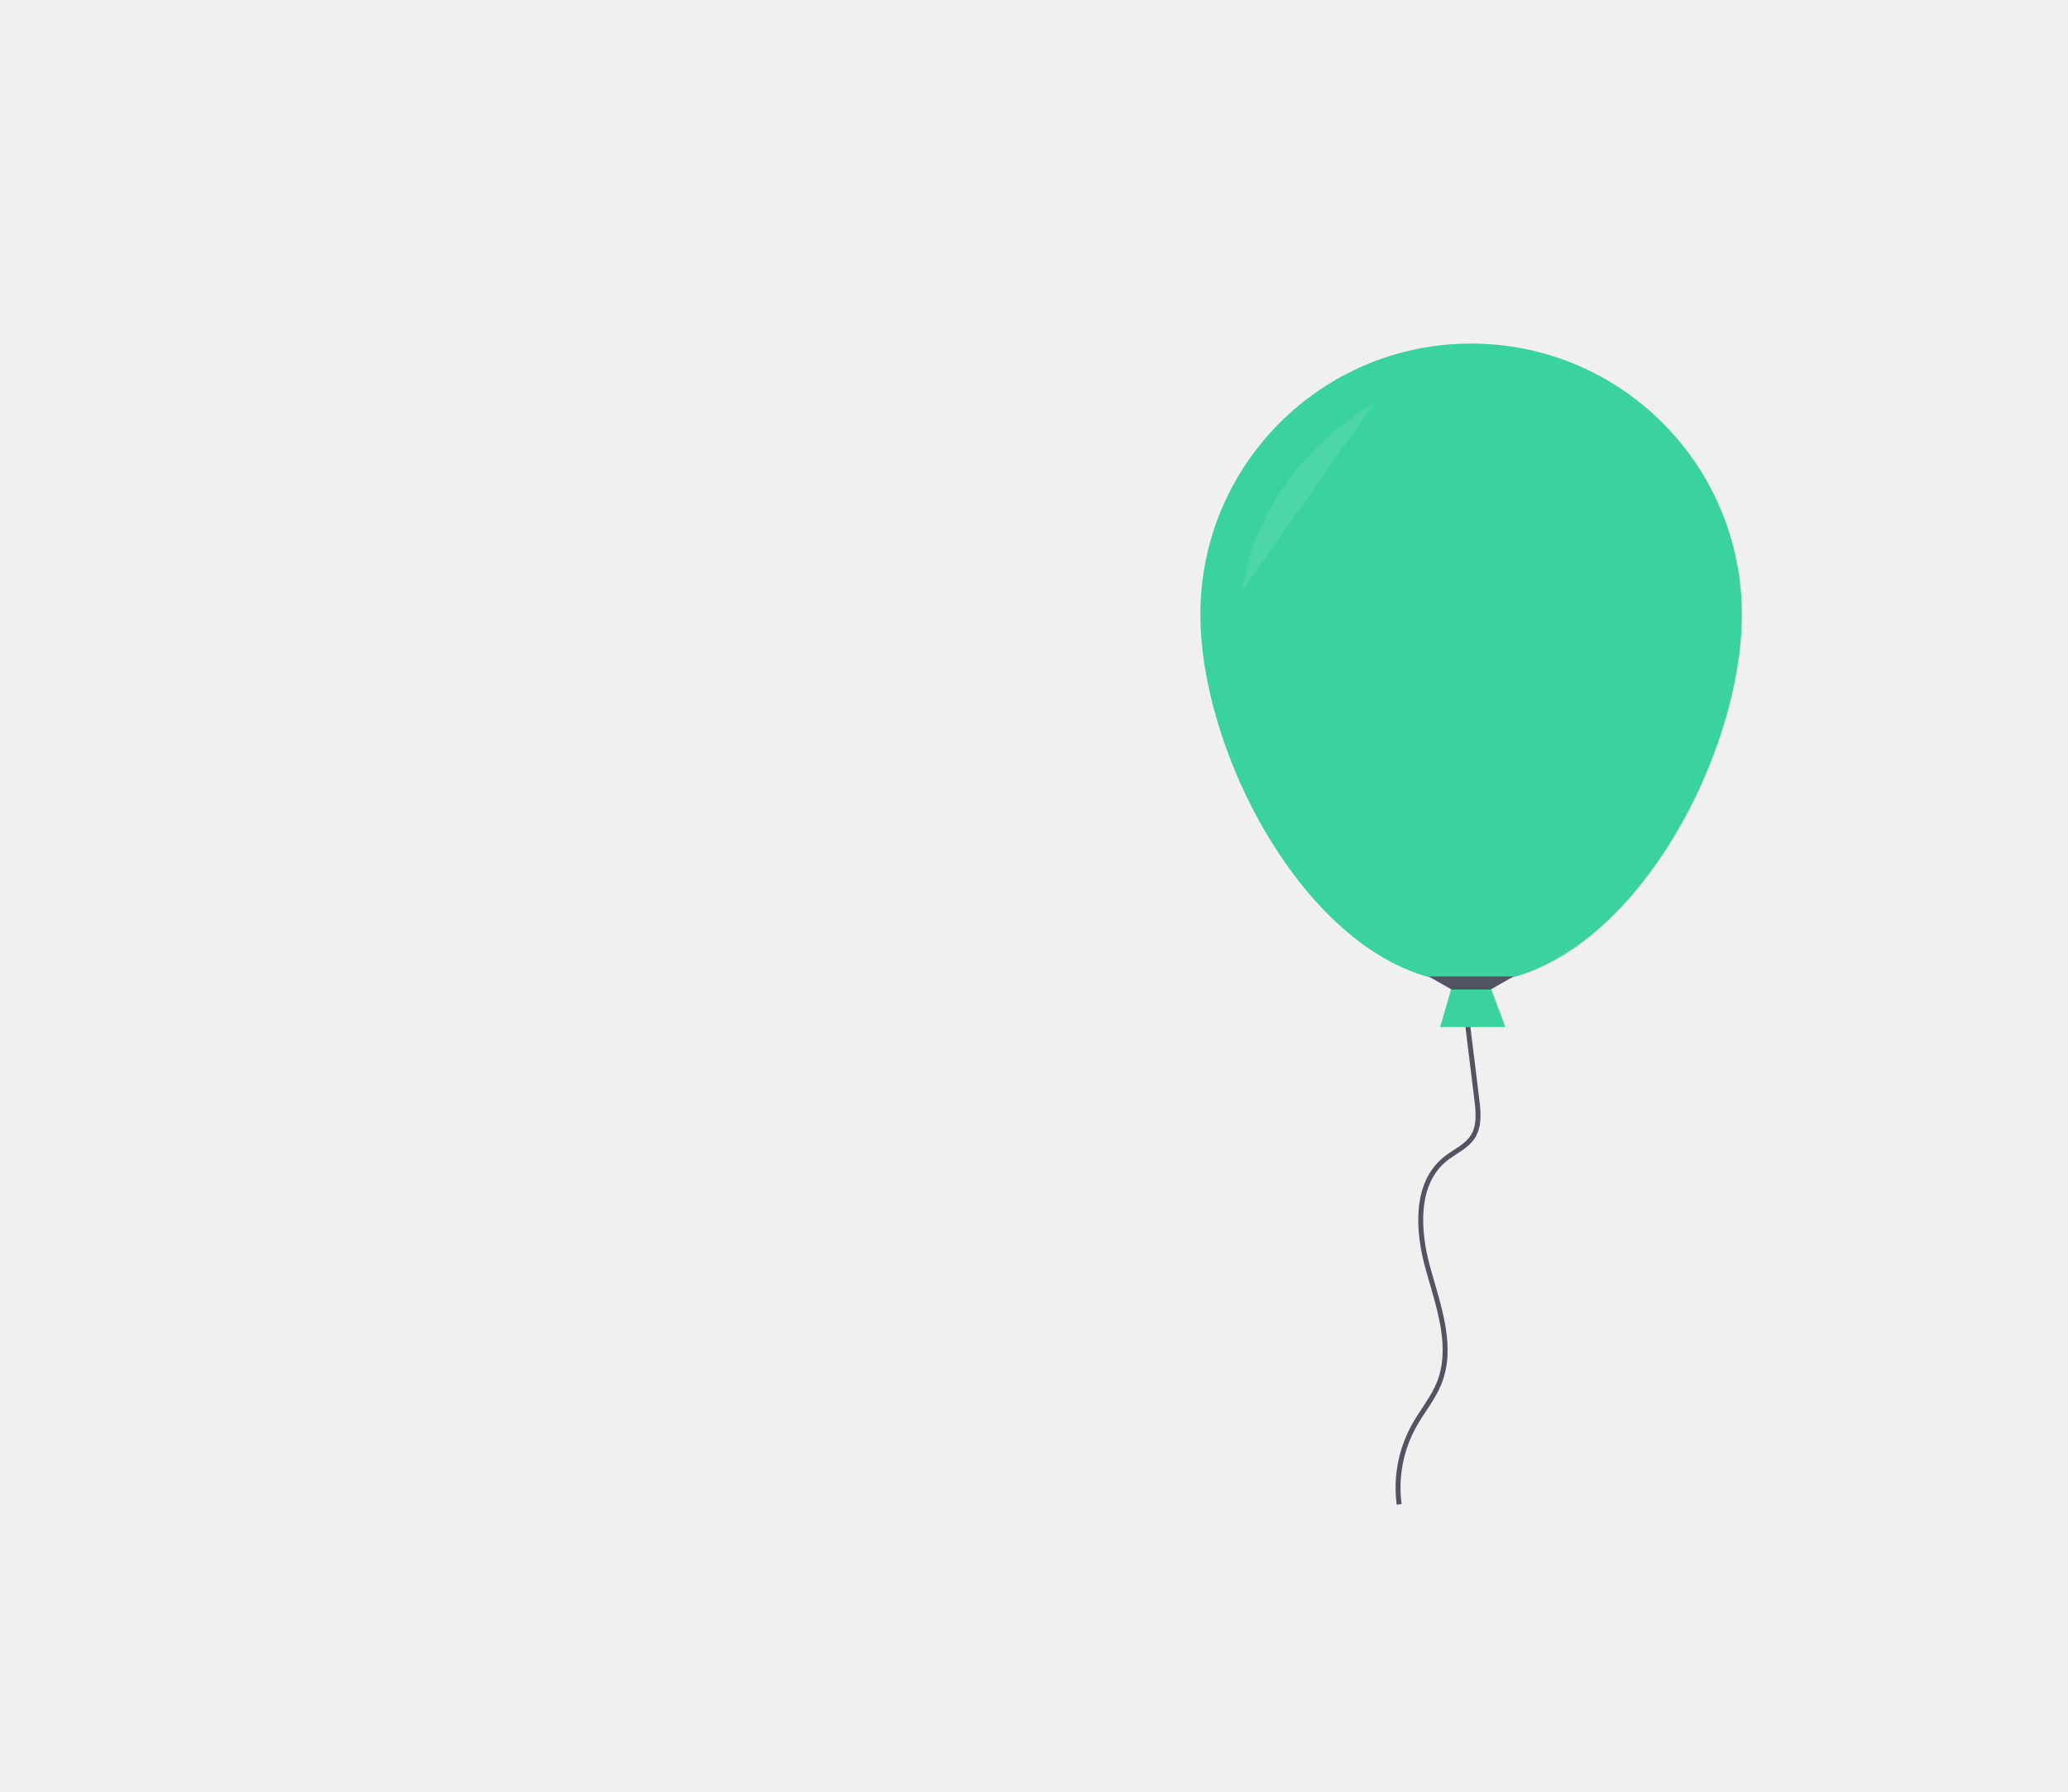
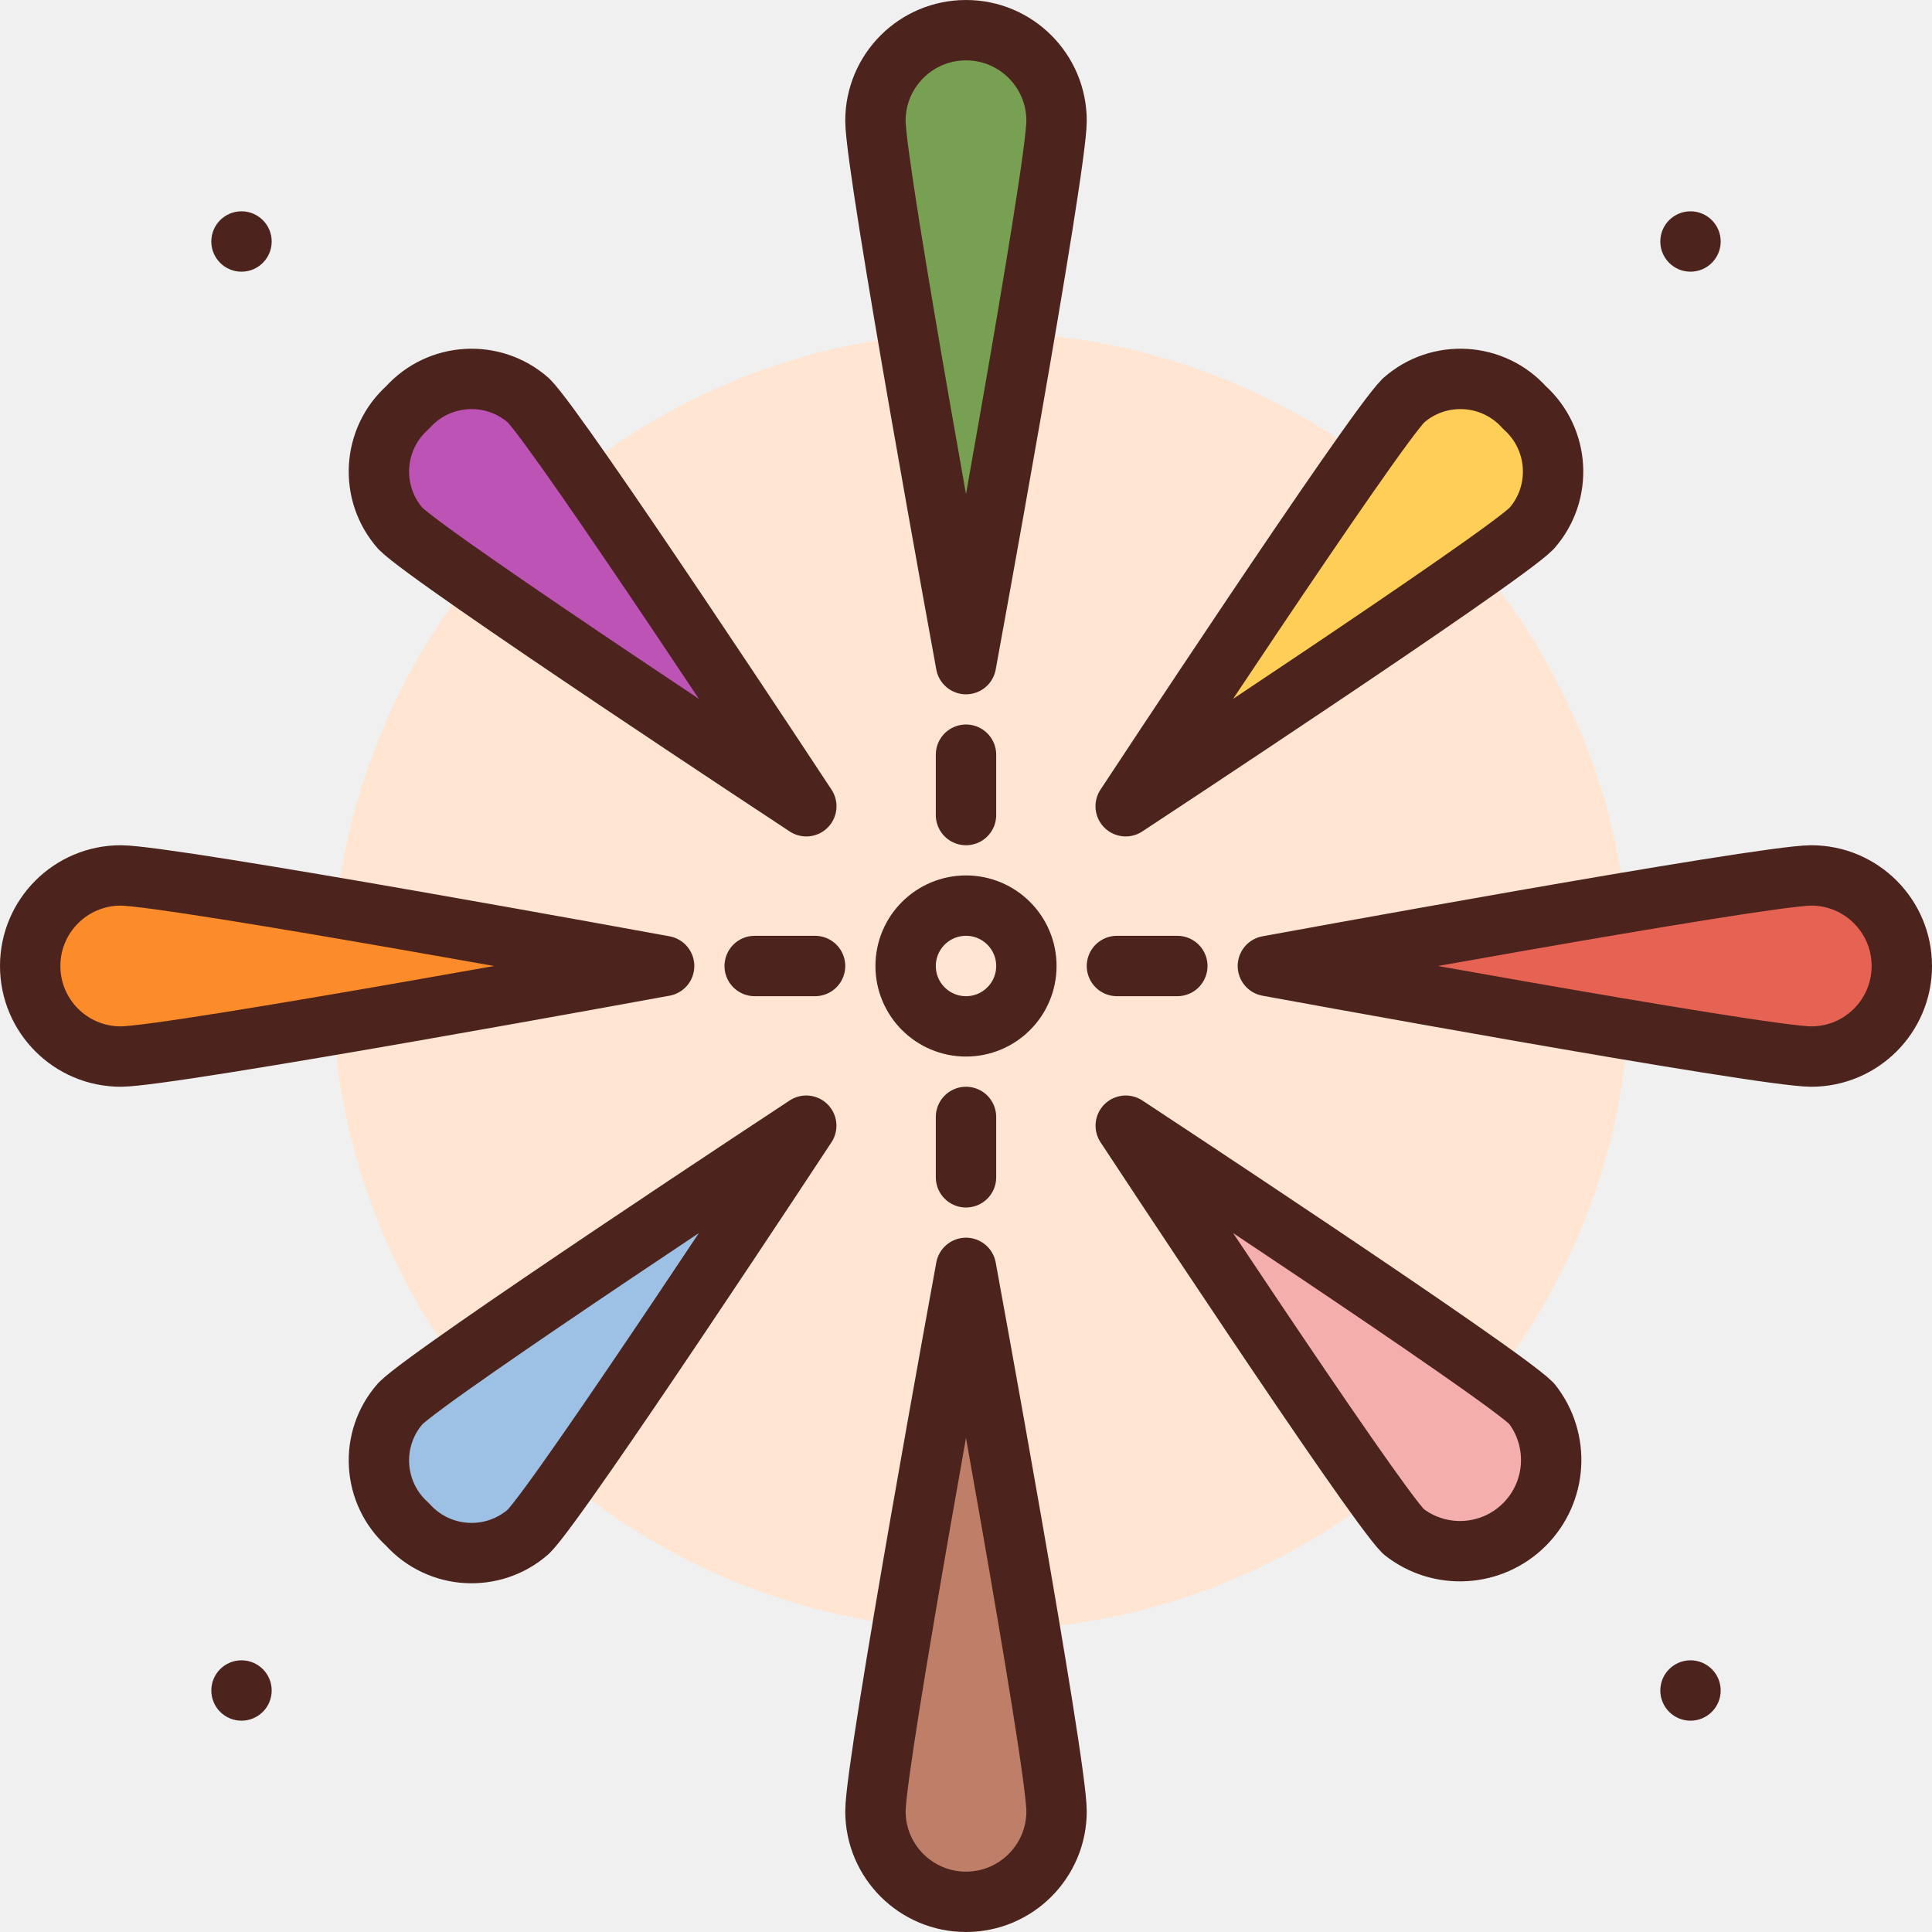
- <svg xmlns="http://www.w3.org/2000/svg" id="683d3690-e1ab-45db-97b8-9484a1649262" data-name="Layer 1" width="839.2" height="727.08" viewBox="0 0 839.2 727.08">
-   <path d="M775,494.28l4.7,38.31c.62,5.09,1.15,10.64-1.58,15-2.59,4.11-7.45,6.07-11.23,9.11-12.41,10-11.28,29.11-7,44.45s10.44,31.82,4.49,46.58c-2.46,6.09-6.8,11.22-10,16.94a51.87,51.87,0,0,0-6.2,32.18" transform="translate(-180.4 -86.46)" fill="none" stroke="#535461" stroke-miterlimit="10" stroke-width="2" />
-   <polygon points="610.89 416.71 584.41 416.71 589.05 400.82 604.93 400.82 610.89 416.71" fill="#3ad29f" />
-   <path d="M887.25,335.72c0,60.68-49.19,149.57-109.86,149.57S667.52,396.4,667.52,335.72a109.86,109.86,0,1,1,219.73,0Z" transform="translate(-180.4 -86.46)" fill="#3ad29f" />
-   <polygon points="604.93 401.48 589.05 401.48 579.78 396.19 614.2 396.19 604.93 401.48" fill="#535461" />
-   <path d="M737.68,250.34s-46.33,25.15-52.95,75.45" transform="translate(-180.4 -86.46)" fill="#fff" opacity="0.1" />
+ <svg xmlns="http://www.w3.org/2000/svg" width="800px" height="800px" viewBox="0 0 64 64">
+   <g id="fireworks">
+     <circle cx="32.5" cy="32.5" r="21.5" style="fill:#ffe5d2" />
+     <path d="M35,4a3,3,0,0,0-6,0c0,1.657,3,18,3,18S35,5.657,35,4Z" style="fill:#77a052;stroke:#4c241d;stroke-linecap:round;stroke-linejoin:round;stroke-width:2px" />
+     <line x1="32" y1="25" x2="32" y2="27" style="fill:none;stroke:#4c241d;stroke-linecap:round;stroke-linejoin:round;stroke-width:2px" />
+     <path d="M35,60a3,3,0,0,1-6,0c0-1.657,3-18,3-18S35,58.343,35,60Z" style="fill:#bf7e68;stroke:#4c241d;stroke-linecap:round;stroke-linejoin:round;stroke-width:2px" />
+     <path d="M4,29a3,3,0,0,0,0,6c1.657,0,18-3,18-3S5.657,29,4,29Z" style="fill:#fc8c29;stroke:#4c241d;stroke-linecap:round;stroke-linejoin:round;stroke-width:2px" />
+     <path d="M60,29a3,3,0,0,1,0,6c-1.657,0-18-3-18-3S58.343,29,60,29Z" style="fill:#e66353;stroke:#4c241d;stroke-linecap:round;stroke-linejoin:round;stroke-width:2px" />
+     <path d="M17.508,13.266A2.848,2.848,0,0,0,13.5,13.5a2.848,2.848,0,0,0-.234,4.008c1.042,1.043,13.444,9.2,13.444,9.2S18.551,14.308,17.508,13.266Z" style="fill:#bd53b5;stroke:#4c241d;stroke-linecap:round;stroke-linejoin:round;stroke-width:2px" />
+     <path d="M50.734,46.492a3.02,3.02,0,0,1-4.242,4.242c-1.043-1.042-9.2-13.444-9.2-13.444S49.692,45.449,50.734,46.492Z" style="fill:#f4aeab;stroke:#4c241d;stroke-linecap:round;stroke-linejoin:round;stroke-width:2px" />
+     <path d="M13.266,46.492A2.848,2.848,0,0,0,13.5,50.5a2.848,2.848,0,0,0,4.008.234c1.043-1.042,9.2-13.444,9.2-13.444S14.308,45.449,13.266,46.492Z" style="fill:#9dc1e4;stroke:#4c241d;stroke-linecap:round;stroke-linejoin:round;stroke-width:2px" />
+     <path d="M46.492,13.266A2.848,2.848,0,0,1,50.5,13.5a2.848,2.848,0,0,1,.234,4.008c-1.042,1.043-13.444,9.2-13.444,9.2S45.449,14.308,46.492,13.266Z" style="fill:#ffce56;stroke:#4c241d;stroke-linecap:round;stroke-linejoin:round;stroke-width:2px" />
+     <line x1="32" y1="39" x2="32" y2="37" style="fill:none;stroke:#4c241d;stroke-linecap:round;stroke-linejoin:round;stroke-width:2px" />
+     <line x1="25" y1="32" x2="27" y2="32" style="fill:none;stroke:#4c241d;stroke-linecap:round;stroke-linejoin:round;stroke-width:2px" />
+     <line x1="39" y1="32" x2="37" y2="32" style="fill:none;stroke:#4c241d;stroke-linecap:round;stroke-linejoin:round;stroke-width:2px" />
+     <circle cx="32" cy="32" r="2" style="fill:none;stroke:#4c241d;stroke-linecap:round;stroke-linejoin:round;stroke-width:2px" />
+     <circle cx="56" cy="8" r="1" style="fill:#4c241d" />
+     <circle cx="8" cy="56" r="1" style="fill:#4c241d" />
+     <circle cx="8" cy="8" r="1" style="fill:#4c241d" />
+     <circle cx="56" cy="56" r="1" style="fill:#4c241d" />
+   </g>
</svg>
